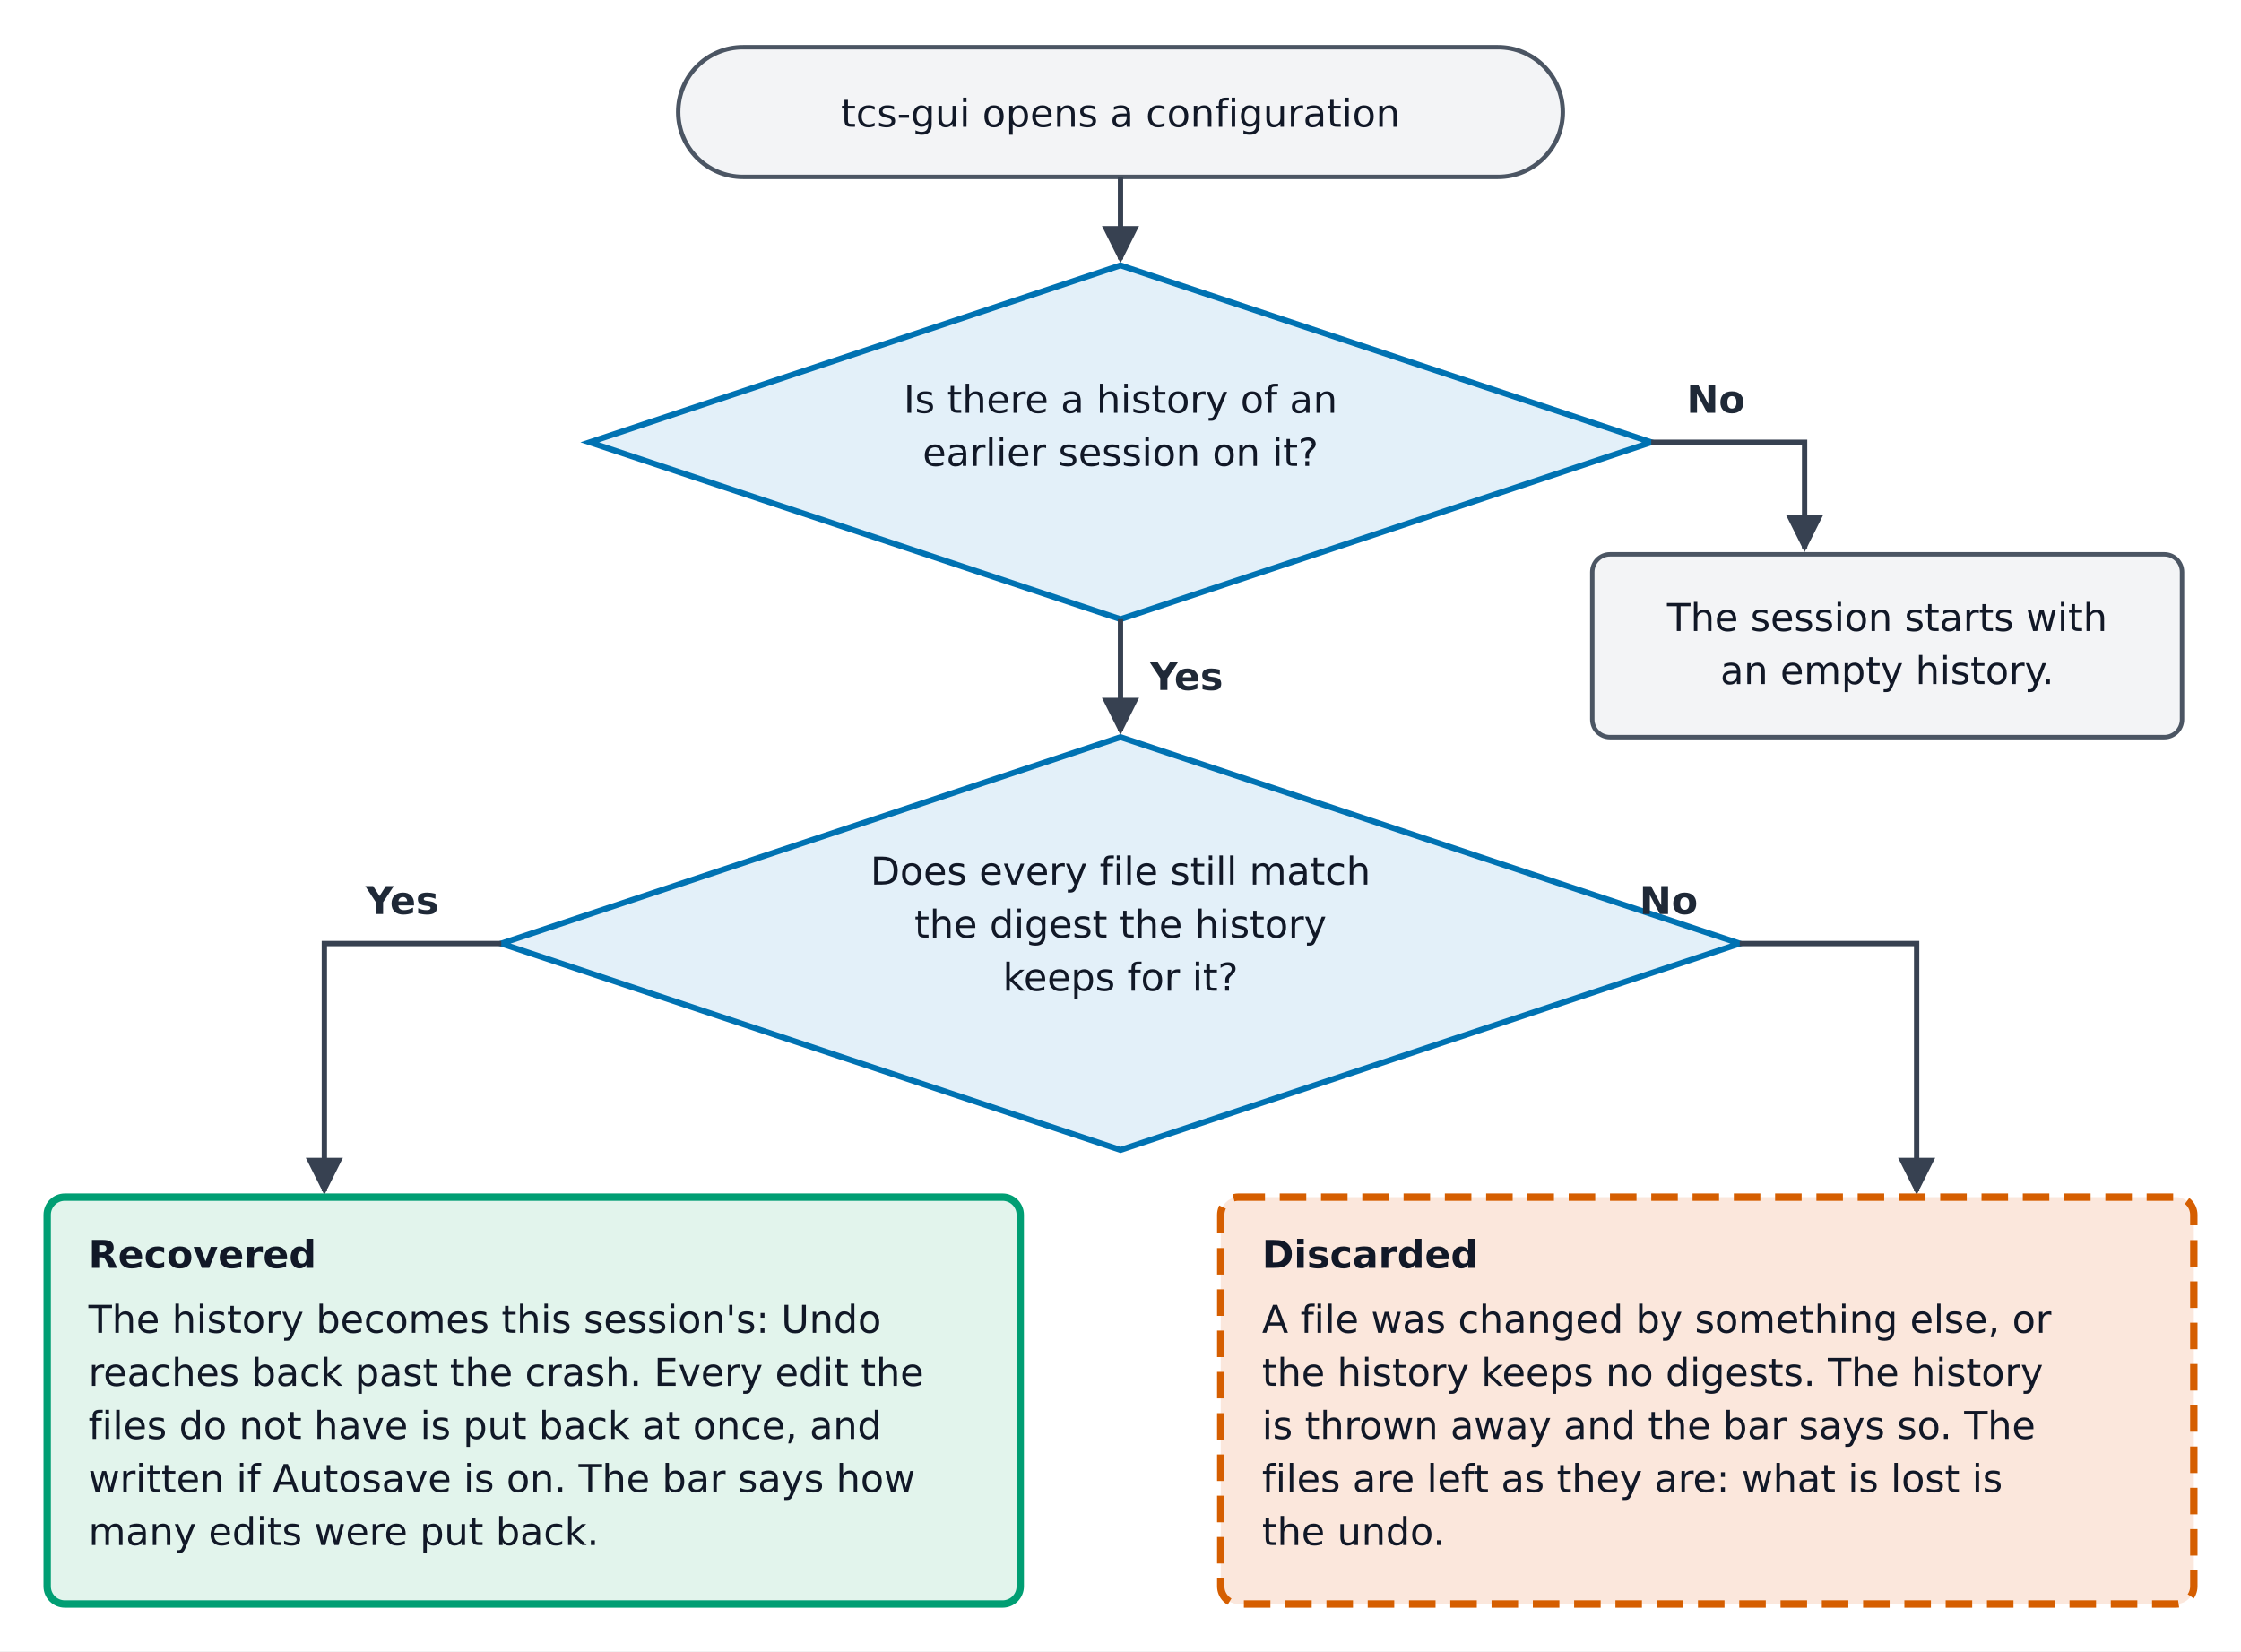
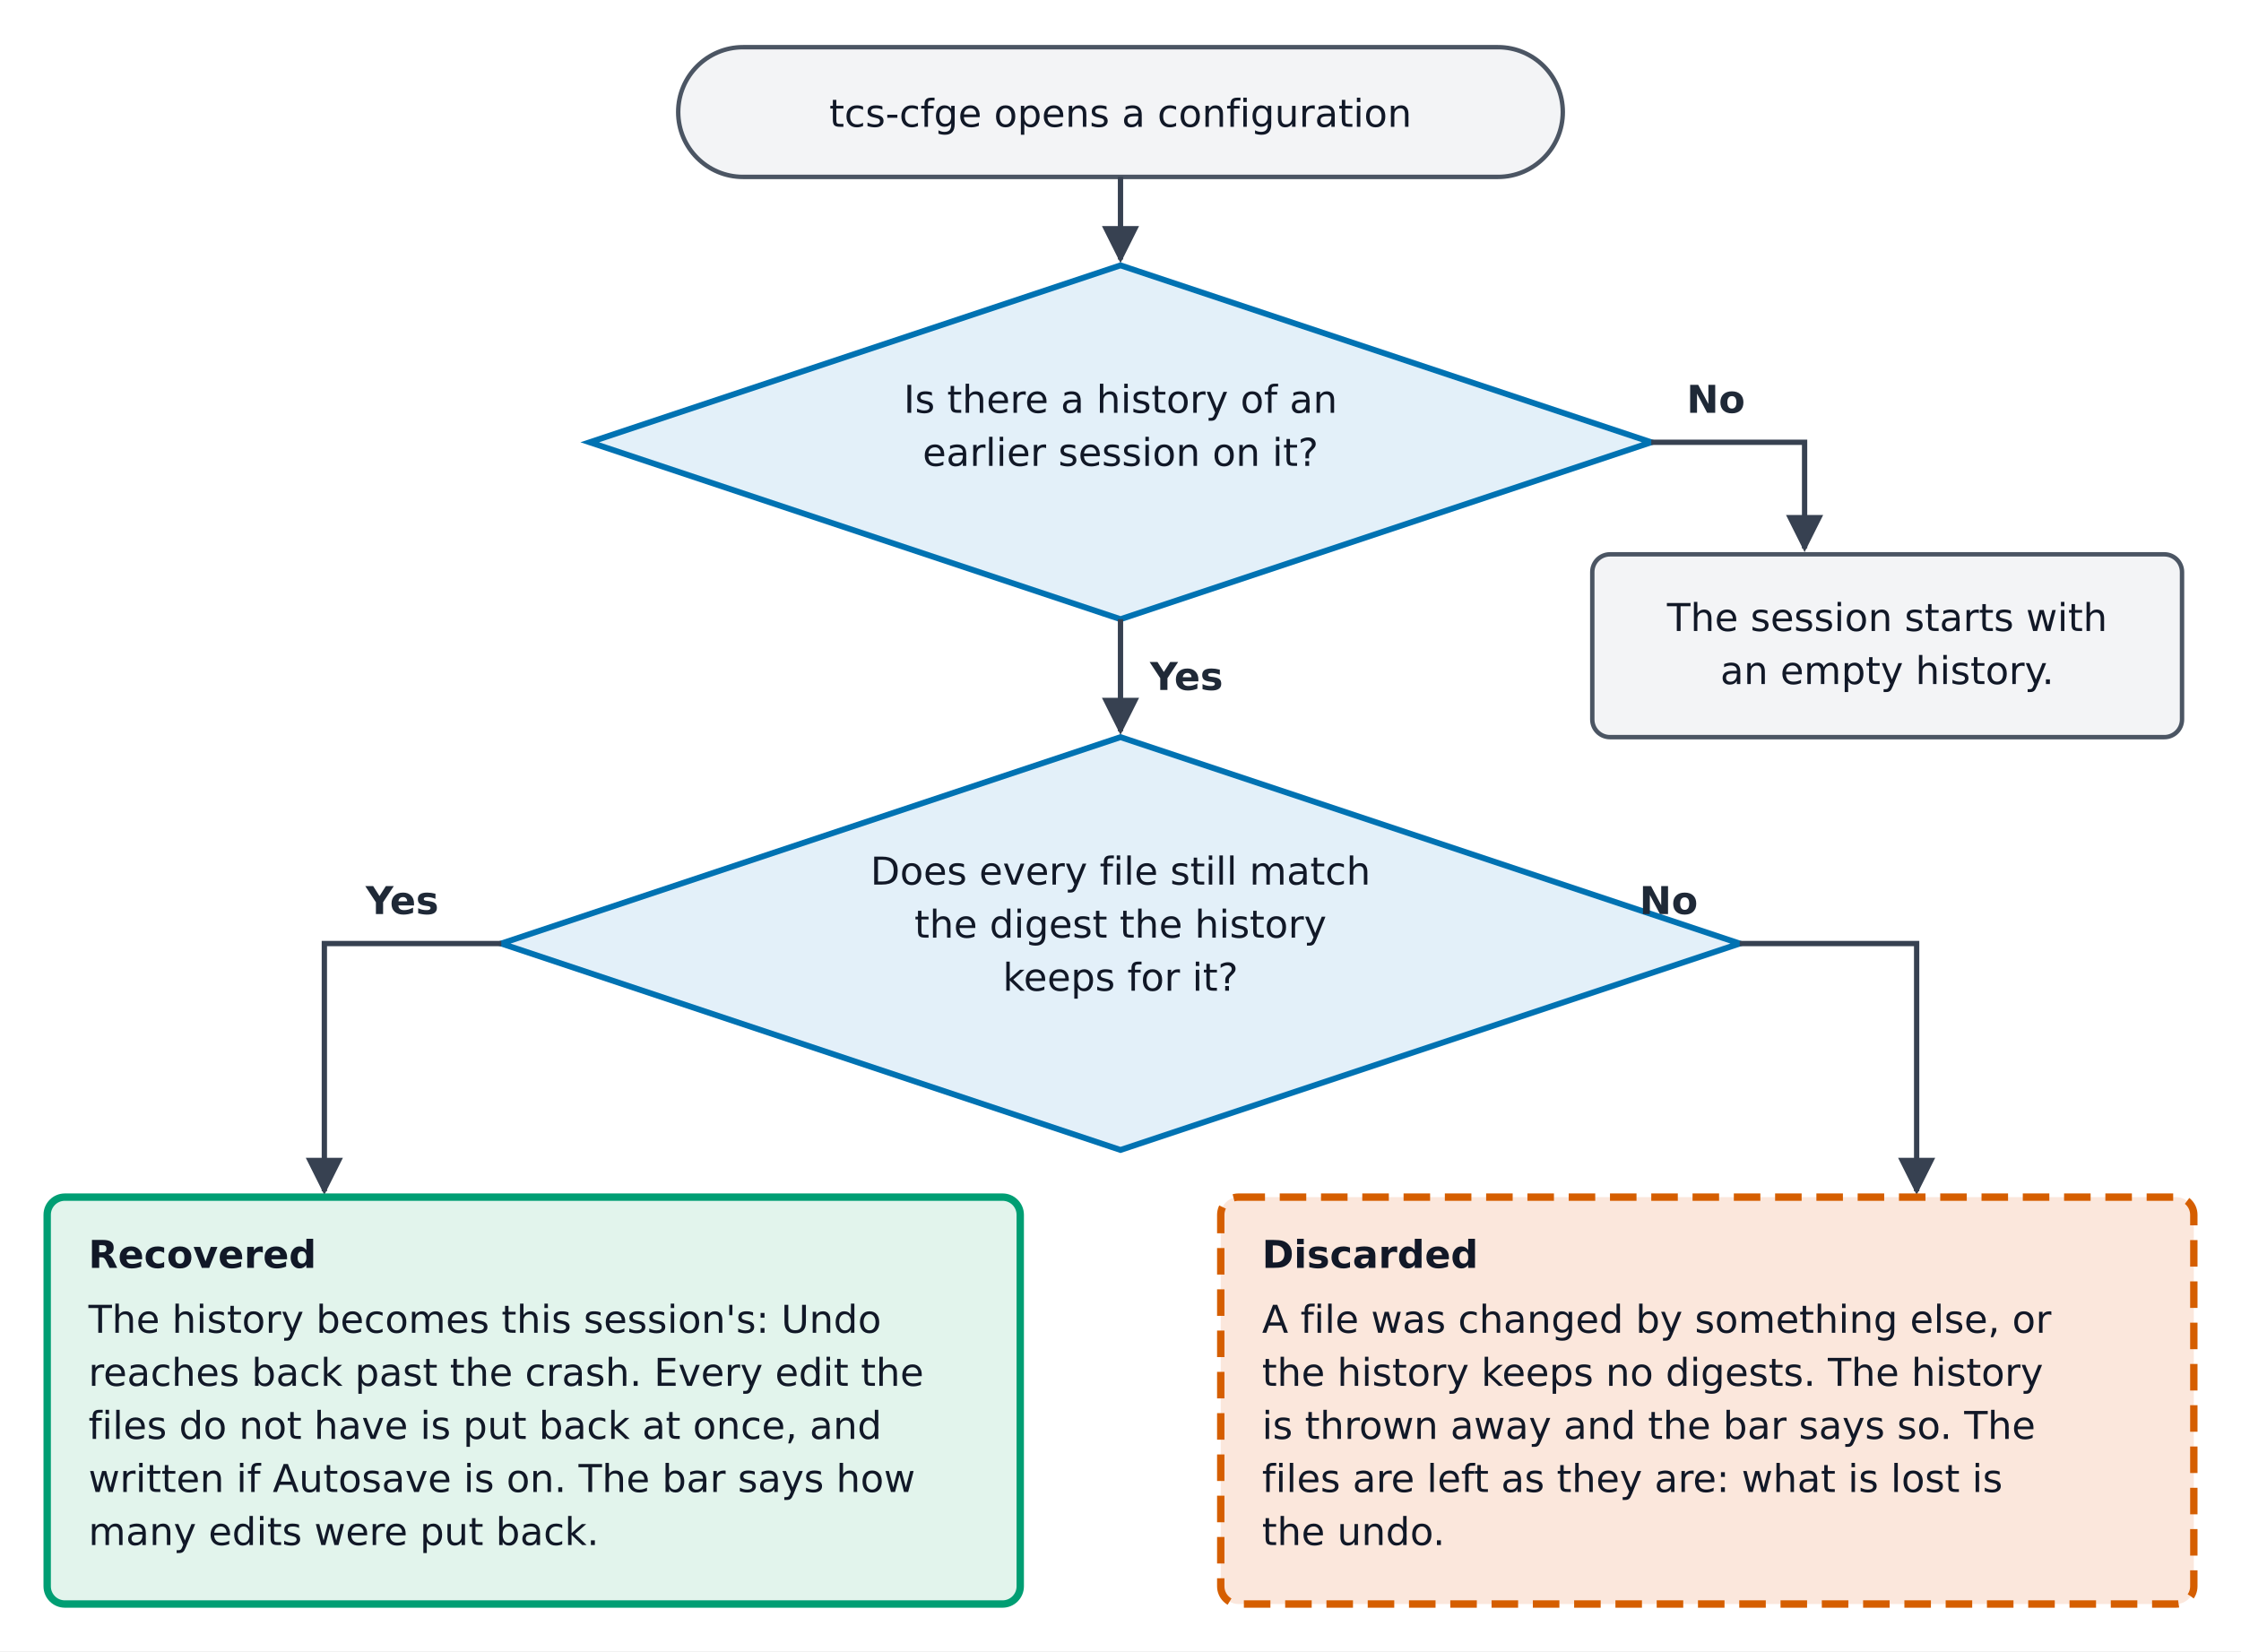
<svg xmlns="http://www.w3.org/2000/svg" width="760" height="560" viewBox="0 0 760 560" role="img" aria-labelledby="title desc">
  <defs>
    <style>
      text { font-family: "DejaVu Sans", Helvetica, Arial, sans-serif; font-size: 13px; fill: #111827; }
      .strong { font-weight: bold; }
      .answer { font-size: 13px; font-weight: bold; fill: #1f2937; }
      .step { fill: #f3f4f6; stroke: #4b5563; stroke-width: 1.5; }
      .ask { fill: #e3f0f9; stroke: #0072B2; stroke-width: 2; }
      .kept { fill: #e2f4ec; stroke: #009E73; stroke-width: 2.5; }
      .lost { fill: #fbe7dc; stroke: #D55E00; stroke-width: 2.5; stroke-dasharray: 9 5; }
      .flow { stroke: #374151; stroke-width: 1.8; fill: none; marker-end: url(#head); }
    </style>
    <marker id="head" viewBox="0 0 10 10" refX="9" refY="5" markerWidth="7" markerHeight="7" orient="auto">
      <path d="M0,0 L10,5 L0,10 z" fill="#374151" />
    </marker>
  </defs>
  <rect width="760" height="560" fill="#ffffff" />
  <rect class="step" x="230" y="16" width="300" height="44" rx="22" />
-   <text x="380" y="43" text-anchor="middle">tcs-gui opens a configuration</text>
+   <text x="380" y="43" text-anchor="middle">tcs-cfge opens a configuration</text>
  <path class="flow" d="M380,60 L380,88" />
  <polygon class="ask" points="380,90 560,150 380,210 200,150" />
  <text x="380" y="140" text-anchor="middle">Is there a history of an</text>
  <text x="380" y="158" text-anchor="middle">earlier session on it?</text>
  <path class="flow" d="M560,150 L612,150 L612,186" />
  <text class="answer" x="572" y="140">No</text>
  <rect class="step" x="540" y="188" width="200" height="62" rx="6" />
  <text x="640" y="214" text-anchor="middle">The session starts with</text>
  <text x="640" y="232" text-anchor="middle">an empty history.</text>
  <path class="flow" d="M380,210 L380,248" />
  <text class="answer" x="390" y="234">Yes</text>
  <polygon class="ask" points="380,250 590,320 380,390 170,320" />
  <text x="380" y="300" text-anchor="middle">Does every file still match</text>
  <text x="380" y="318" text-anchor="middle">the digest the history</text>
  <text x="380" y="336" text-anchor="middle">keeps for it?</text>
  <path class="flow" d="M170,320 L110,320 L110,404" />
  <text class="answer" x="124" y="310">Yes</text>
  <rect class="kept" x="16" y="406" width="330" height="138" rx="6" />
  <text class="strong" x="30" y="430">Recovered</text>
  <text x="30" y="452">The history becomes this session's: Undo</text>
  <text x="30" y="470">reaches back past the crash. Every edit the</text>
  <text x="30" y="488">files do not have is put back at once, and</text>
  <text x="30" y="506">written if Autosave is on. The bar says how</text>
  <text x="30" y="524">many edits were put back.</text>
  <path class="flow" d="M590,320 L650,320 L650,404" />
  <text class="answer" x="556" y="310">No</text>
  <rect class="lost" x="414" y="406" width="330" height="138" rx="6" />
  <text class="strong" x="428" y="430">Discarded</text>
  <text x="428" y="452">A file was changed by something else, or</text>
  <text x="428" y="470">the history keeps no digests. The history</text>
  <text x="428" y="488">is thrown away and the bar says so. The</text>
  <text x="428" y="506">files are left as they are: what is lost is</text>
  <text x="428" y="524">the undo.</text>
</svg>
